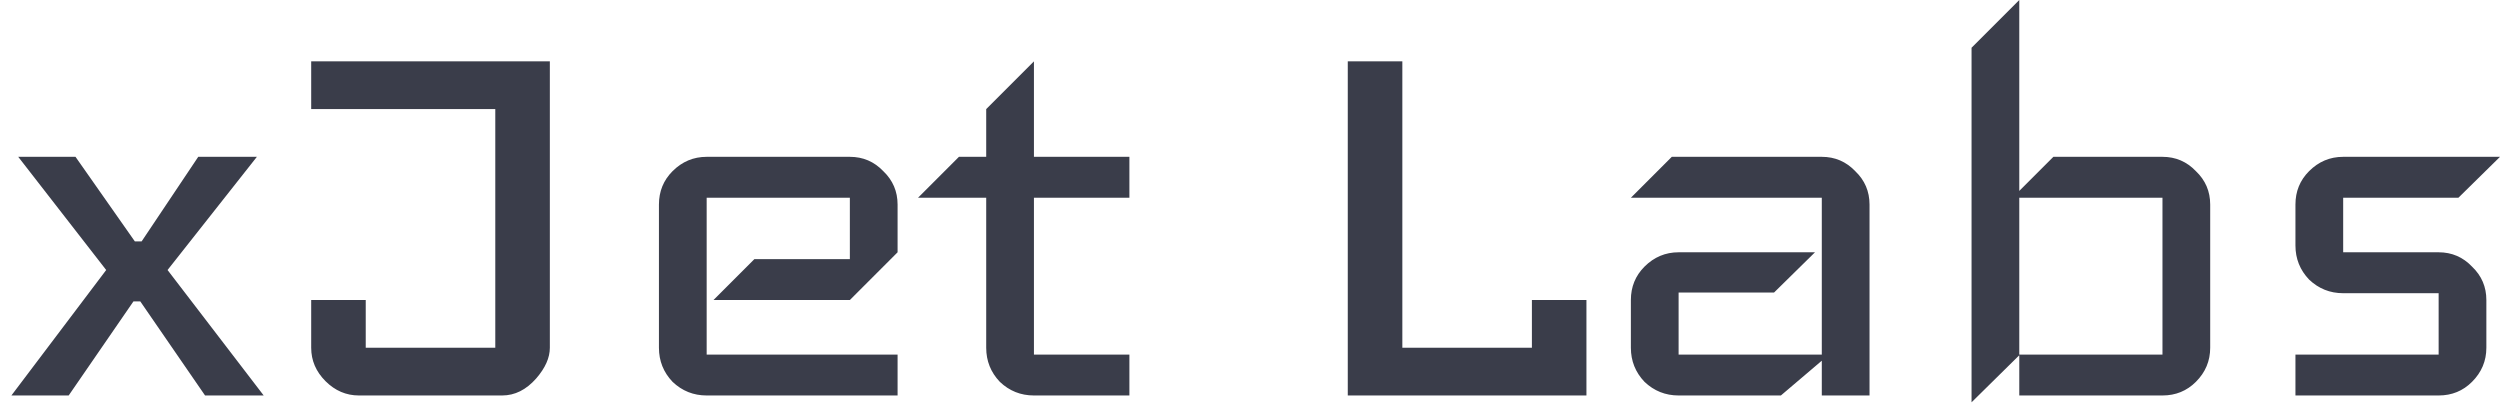
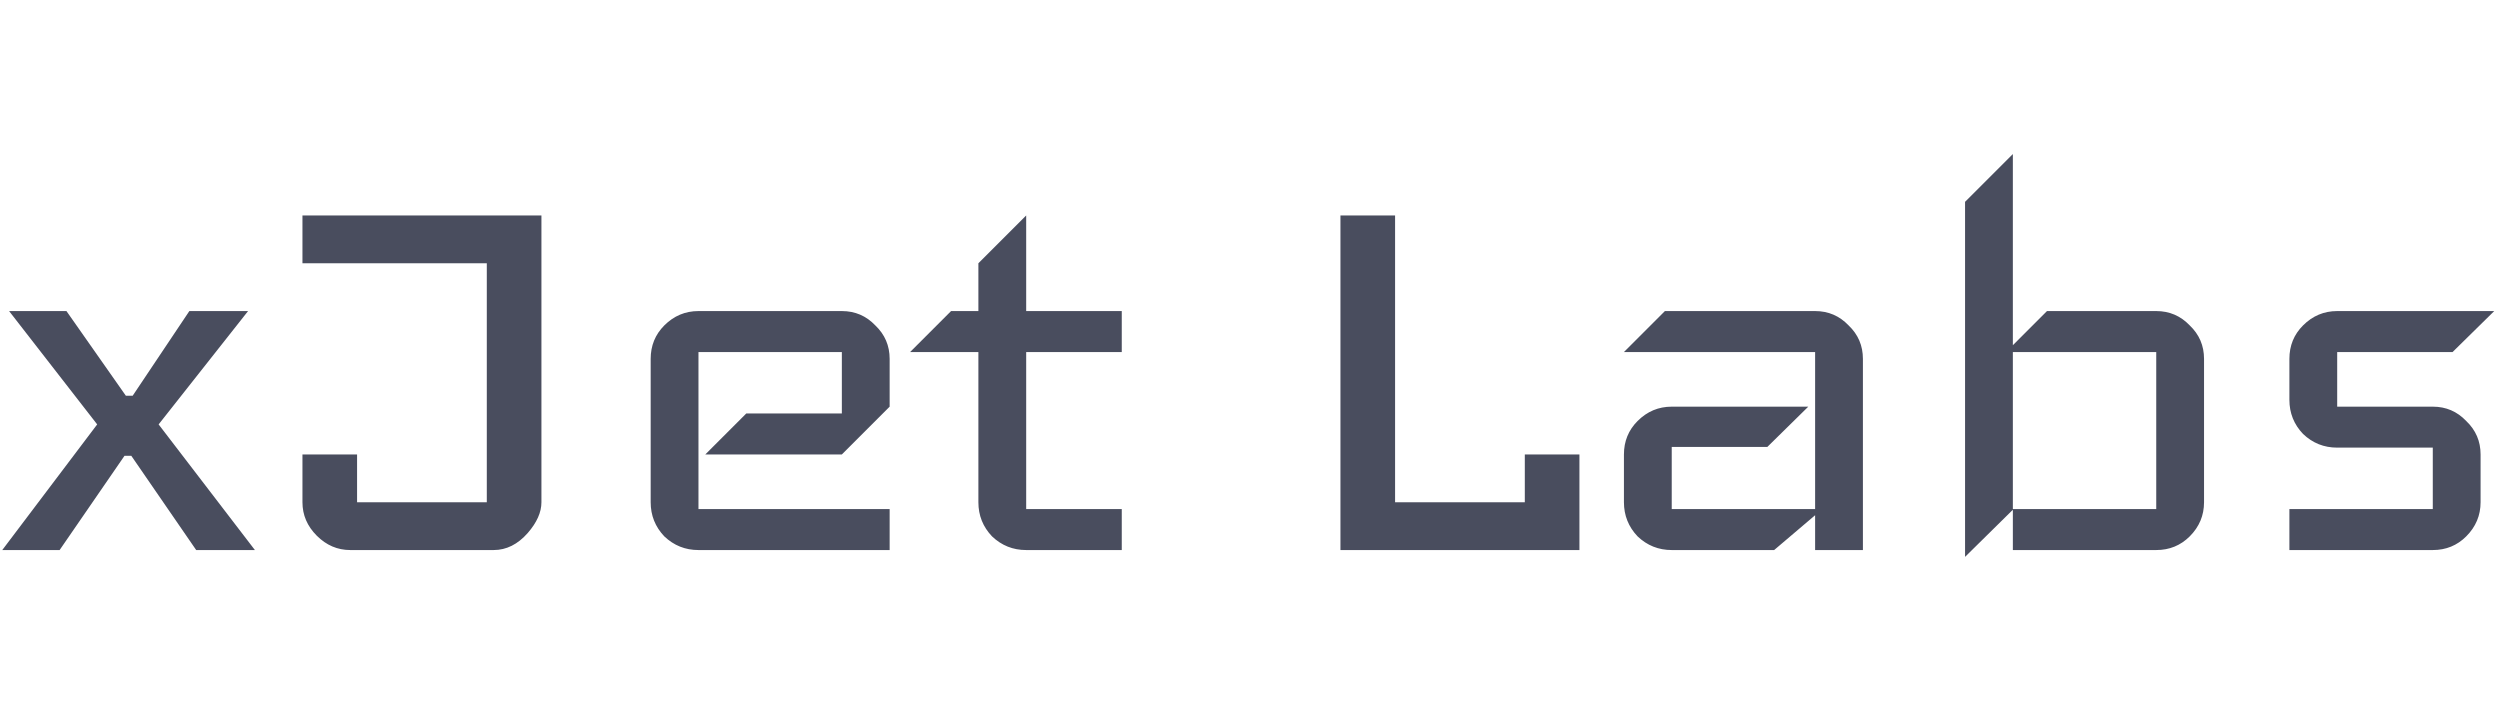
- <svg xmlns="http://www.w3.org/2000/svg" width="174" height="28" viewBox="0 0 174 28" fill="none">
-   <path fill-rule="evenodd" clip-rule="evenodd" d="M14.272 27.525H18.353L11.662 18.793L17.879 10.915H13.797L9.858 16.8H9.384L5.255 10.915H1.269L7.391 18.793L0.794 27.525H4.78L9.289 20.976H9.763L14.272 27.525ZM37.32 26.339C37.952 25.611 38.269 24.899 38.269 24.203V4.271H21.659V7.593H34.472V24.203H25.455V20.881H21.659V24.203C21.659 25.089 21.991 25.864 22.655 26.529C23.32 27.193 24.095 27.525 24.981 27.525H34.947C35.833 27.525 36.623 27.13 37.32 26.339ZM49.184 27.525H62.472V24.678H49.184V13.763H59.15V18.034H52.506L49.659 20.881H59.15L62.472 17.559V14.237C62.472 13.32 62.14 12.545 61.476 11.912C60.843 11.248 60.068 10.915 59.15 10.915H49.184C48.267 10.915 47.476 11.248 46.811 11.912C46.178 12.545 45.862 13.32 45.862 14.237V24.203C45.862 25.121 46.178 25.912 46.811 26.576C47.476 27.209 48.267 27.525 49.184 27.525ZM71.962 27.525H78.606V24.678H71.962V13.763H78.606V10.915H71.962V4.271L68.64 7.593V10.915H66.742L63.894 13.763H68.64V24.203C68.64 25.121 68.956 25.912 69.589 26.576C70.253 27.209 71.044 27.525 71.962 27.525ZM93.805 27.525H110.416V20.881H106.62V24.203H97.603V4.271H93.805V27.525ZM126.797 27.525H130.119V14.237C130.119 13.32 129.788 12.545 129.124 11.912C128.49 11.248 127.714 10.915 126.797 10.915H116.357L113.509 13.763H126.797V24.678H116.831V20.359H123.475L126.323 17.559H116.831C115.915 17.559 115.123 17.892 114.458 18.556C113.826 19.189 113.509 19.964 113.509 20.881V24.203C113.509 25.121 113.826 25.912 114.458 26.576C115.123 27.209 115.915 27.525 116.831 27.525H123.95L126.797 25.105V27.525ZM152.834 26.576C153.499 25.912 153.83 25.121 153.83 24.203V14.237C153.83 13.32 153.499 12.545 152.834 11.912C152.2 11.248 151.424 10.915 150.508 10.915H142.915L140.542 13.288V0L137.22 3.322V28L140.542 24.725V27.525H150.508C151.424 27.525 152.2 27.209 152.834 26.576ZM150.508 13.763V24.678H140.542V13.763H150.508ZM171.104 13.763L174 10.915H163.085C162.166 10.915 161.377 11.248 160.712 11.912C160.078 12.545 159.763 13.32 159.763 14.237V17.085C159.763 18.002 160.078 18.793 160.712 19.458C161.377 20.09 162.166 20.407 163.085 20.407H169.729V24.678H159.763V27.525H169.729C170.646 27.525 171.421 27.209 172.053 26.576C172.718 25.912 173.051 25.121 173.051 24.203V20.881C173.051 19.964 172.718 19.189 172.053 18.556C171.421 17.892 170.646 17.559 169.729 17.559H163.085V13.763H171.104Z" fill="#3A3D4A" />
+ <svg xmlns="http://www.w3.org/2000/svg" width="211" height="60" viewBox="0 0 211 60" fill="none">
+   <path fill-rule="evenodd" clip-rule="evenodd" d="M16.558 46.424H21.514L13.388 35.82L20.937 26.254H15.981L11.198 33.4H10.622L5.608 26.254H0.768L8.202 35.82L0.191 46.424H5.032L10.507 38.471H11.083L16.558 46.424ZM44.544 44.983C45.312 44.099 45.697 43.235 45.697 42.39V18.186H25.527V22.22H41.086V42.39H30.137V38.356H25.527V42.39C25.527 43.466 25.93 44.407 26.737 45.214C27.544 46.02 28.485 46.424 29.561 46.424H41.663C42.739 46.424 43.699 45.944 44.544 44.983ZM58.951 46.424H75.086V42.966H58.951V29.712H71.052V34.898H62.985L59.527 38.356H71.052L75.086 34.322V30.288C75.086 29.174 74.683 28.233 73.876 27.464C73.108 26.658 72.167 26.254 71.052 26.254H58.951C57.837 26.254 56.876 26.658 56.069 27.464C55.301 28.233 54.917 29.174 54.917 30.288V42.39C54.917 43.504 55.301 44.464 56.069 45.271C56.876 46.039 57.837 46.424 58.951 46.424ZM86.61 46.424H94.677V42.966H86.61V29.712H94.677V26.254H86.61V18.186L82.576 22.22V26.254H80.271L76.813 29.712H82.576V42.39C82.576 43.504 82.96 44.464 83.728 45.271C84.535 46.039 85.496 46.424 86.61 46.424ZM113.134 46.424H133.304V38.356H128.694V42.39H117.745V18.186H113.134V46.424ZM153.196 46.424H157.23V30.288C157.23 29.174 156.828 28.233 156.021 27.464C155.251 26.658 154.309 26.254 153.196 26.254H140.518L137.06 29.712H153.196V42.966H141.094V37.722H149.162L152.619 34.322H141.094C139.981 34.322 139.019 34.725 138.213 35.532C137.445 36.3 137.06 37.242 137.06 38.356V42.39C137.06 43.504 137.445 44.464 138.213 45.271C139.019 46.039 139.981 46.424 141.094 46.424H149.738L153.196 43.485V46.424ZM184.812 45.271C185.619 44.464 186.021 43.504 186.021 42.39V30.288C186.021 29.174 185.619 28.233 184.812 27.464C184.042 26.658 183.1 26.254 181.987 26.254H172.766L169.885 29.136V13L165.851 17.034V47L169.885 43.024V46.424H181.987C183.1 46.424 184.042 46.039 184.812 45.271ZM181.987 29.712V42.966H169.885V29.712H181.987ZM206.997 29.712L210.514 26.254H197.259C196.143 26.254 195.185 26.658 194.378 27.464C193.608 28.233 193.225 29.174 193.225 30.288V33.746C193.225 34.86 193.608 35.82 194.378 36.627C195.185 37.395 196.143 37.78 197.259 37.78H205.327V42.966H193.225V46.424H205.327C206.44 46.424 207.382 46.039 208.149 45.271C208.956 44.464 209.361 43.504 209.361 42.39V38.356C209.361 37.242 208.956 36.3 208.149 35.532C207.382 34.725 206.44 34.322 205.327 34.322H197.259V29.712H206.997Z" fill="#494D5E" />
</svg>
